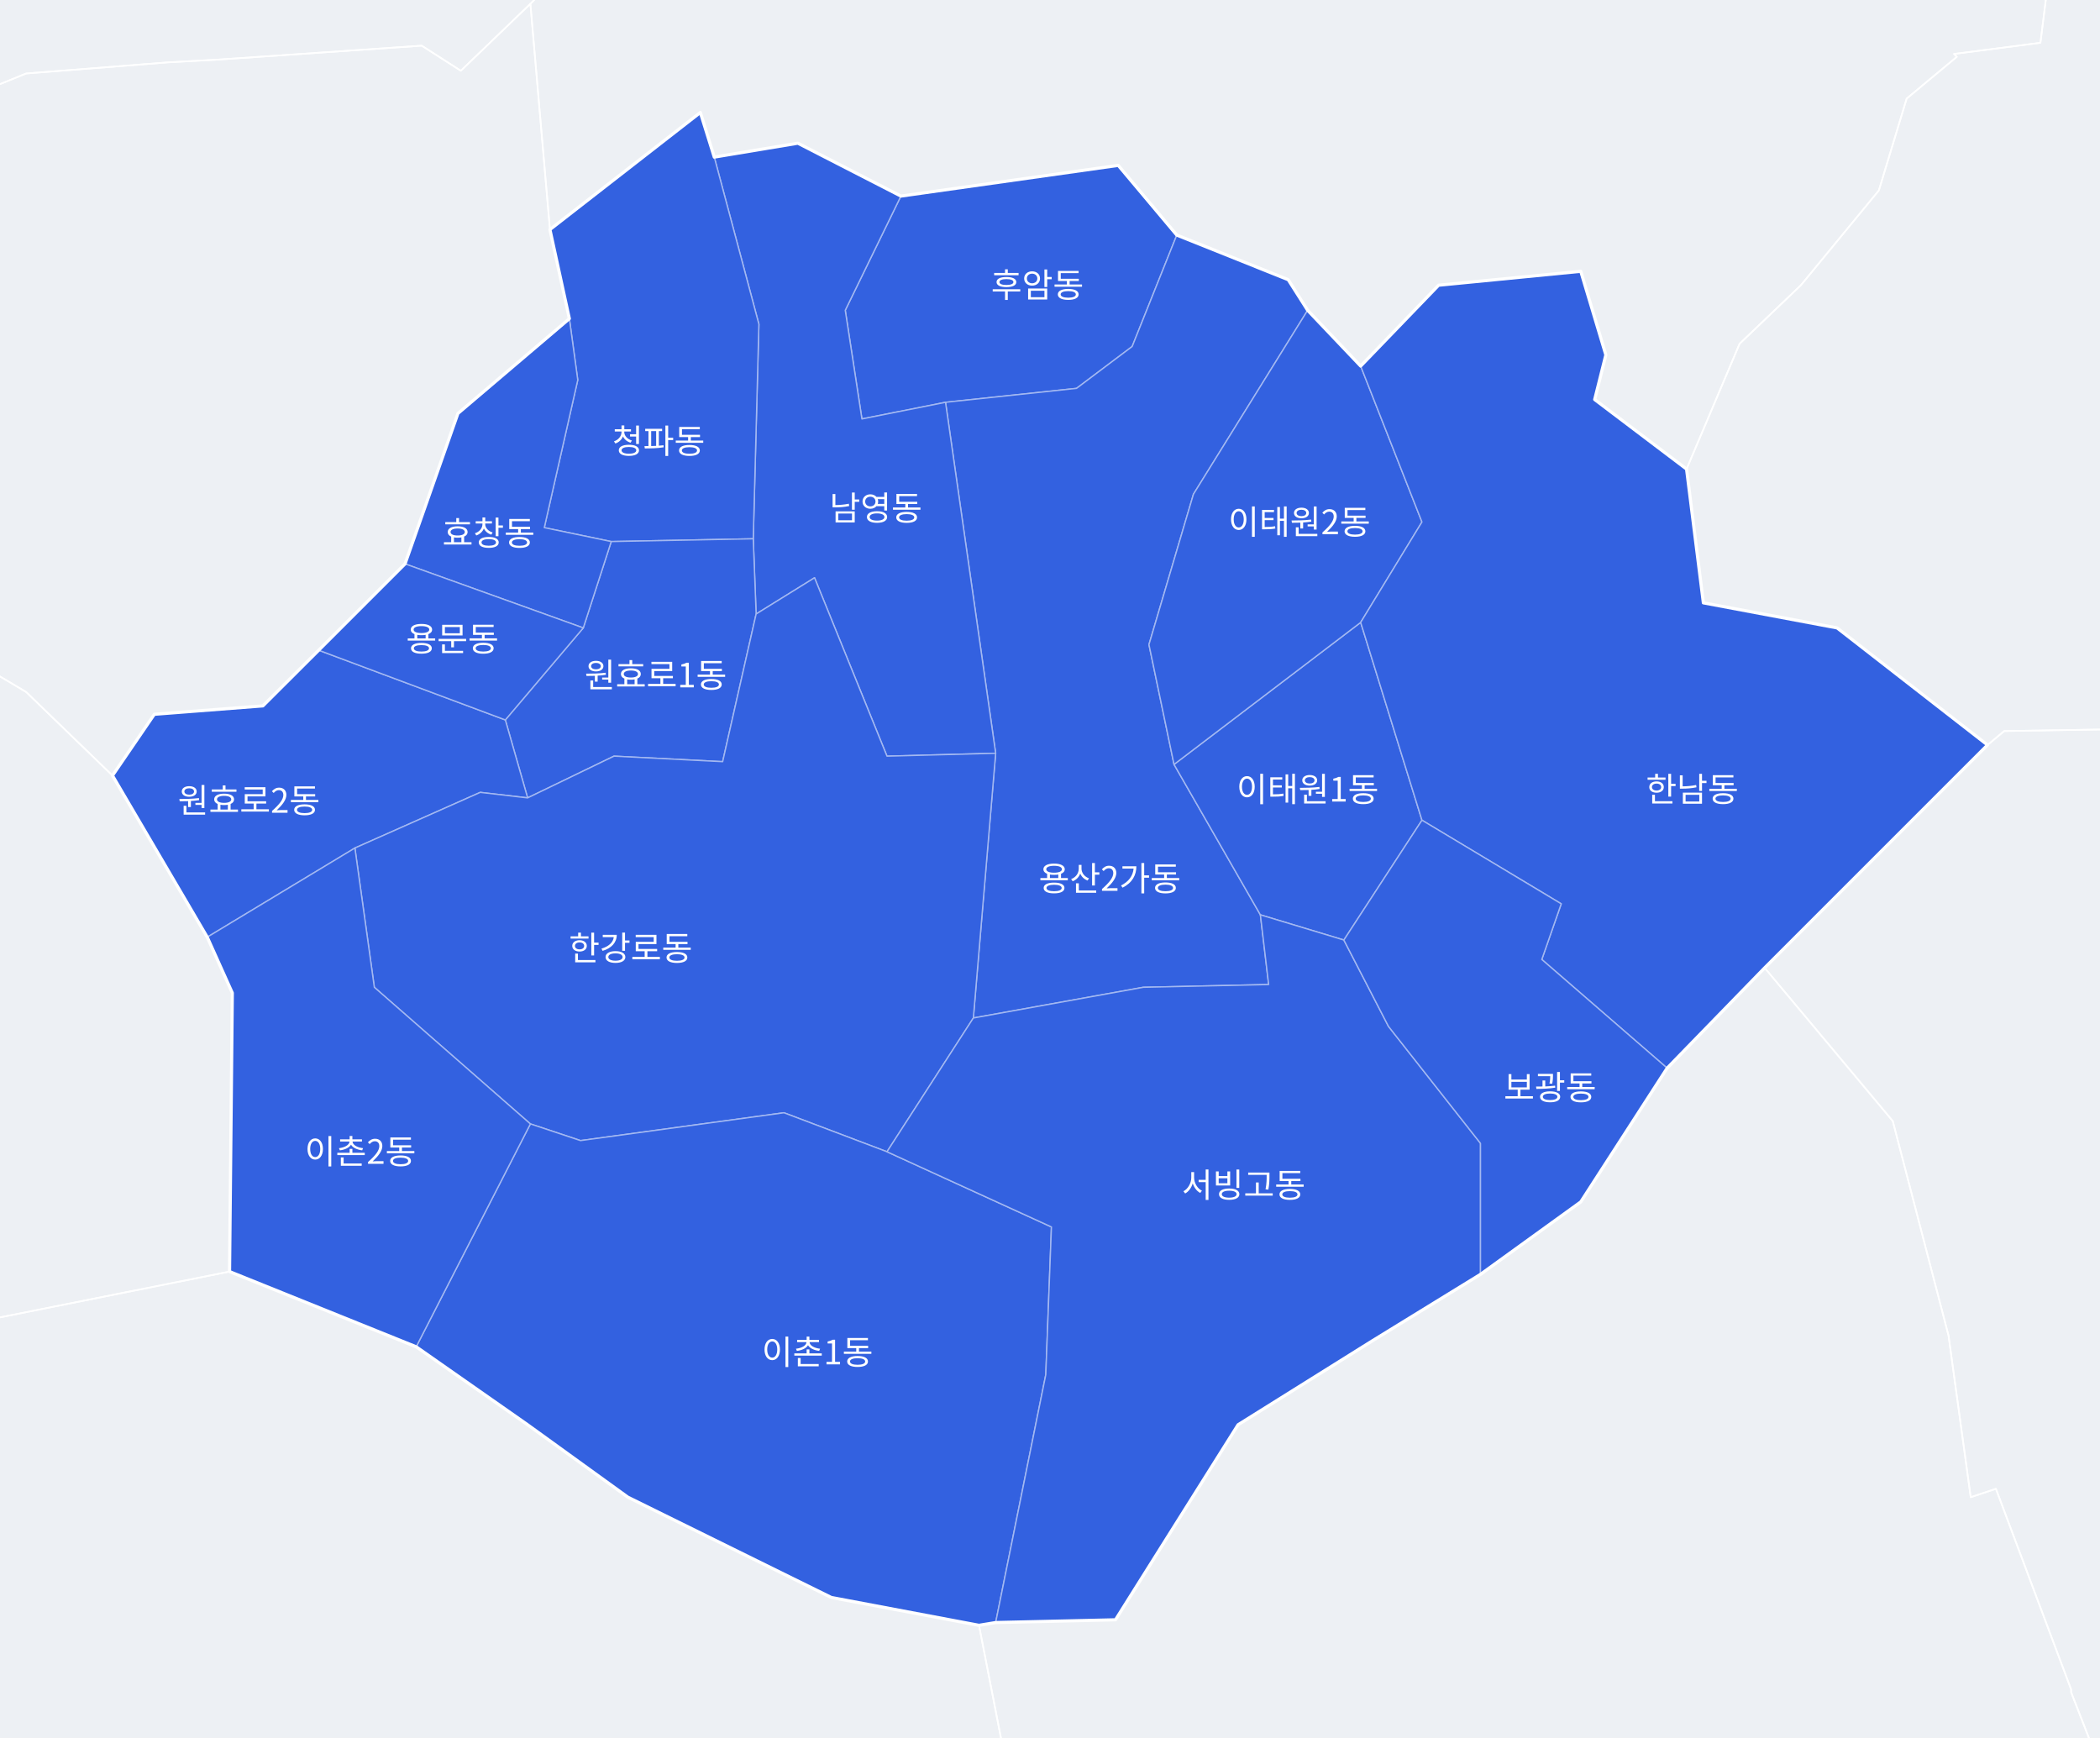
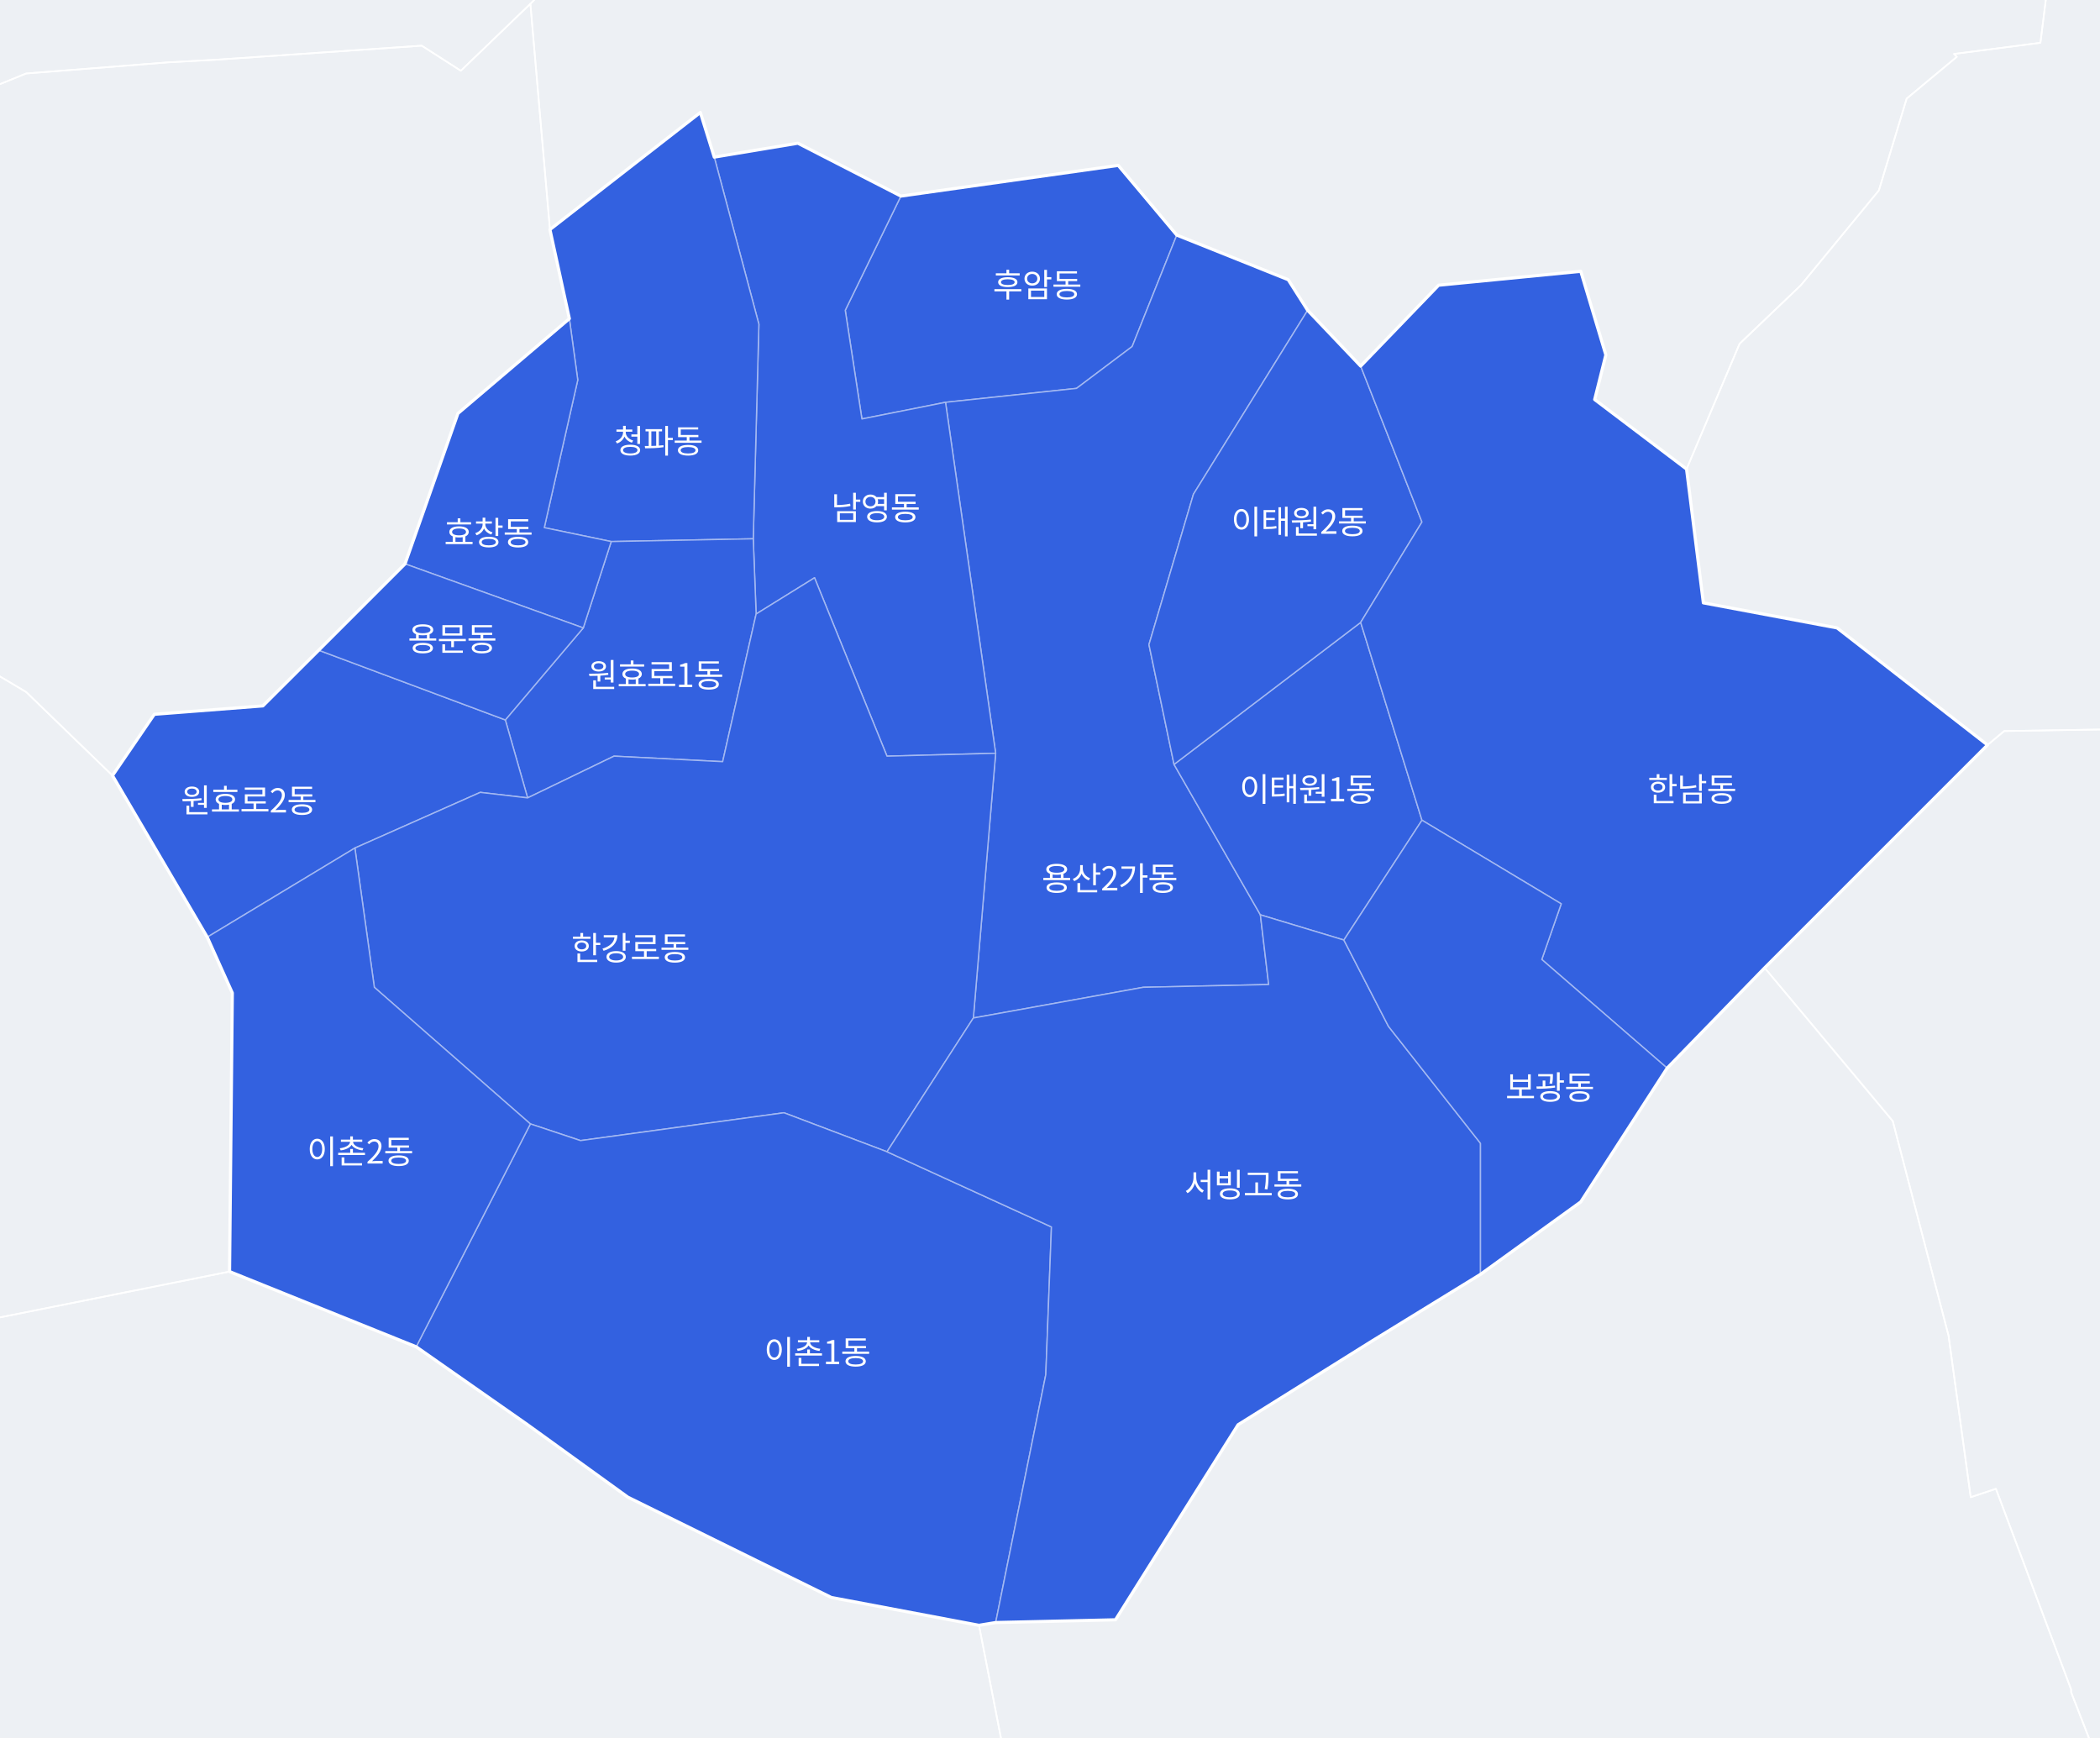
- <svg xmlns="http://www.w3.org/2000/svg" width="1600" height="1324" viewBox="0 0 1600 1324" font-family="'Malgun Gothic','맑은 고딕','Apple SD Gothic Neo','Noto Sans KR','Noto Sans CJK KR',sans-serif">
+ <svg xmlns="http://www.w3.org/2000/svg" width="1600" height="1324" viewBox="0 0 1600 1324" font-family="Pretendard,'Pretendard Variable','Apple SD Gothic Neo','Malgun Gothic','맑은 고딕','Noto Sans KR','Noto Sans CJK KR',sans-serif">
  <g id="배경">
    <path d="M1096.1 217.3L1036.7 278.9 996.3 236.4 981.5 213.1 896.6 179.1 852 126 686.4 149.4 607.9 109.1 544.2 119.7 533.6 85.7 419 174.9 404.1 2.9 407 0 1558.7 0 1554.6 32.6 1488.8 41.1 1490.9 43.3 1452.7 75.1 1431.5 145.1 1372.1 217.3 1325.4 261.9 1285 357.4 1215 304.4 1223.5 270.4 1204.4 206.7Z" fill="#EDF0F4" fill-rule="evenodd" />
    <path d="M1514.3 567.6L1399.7 478.4 1297.8 459.3 1285 357.4 1325.4 261.9 1372.1 217.3 1431.5 145.1 1452.7 75.1 1490.9 43.3 1488.8 41.1 1554.6 32.6 1558.7 0 1600 0 1600 555.8 1527 557Z" fill="#EDF0F4" fill-rule="evenodd" />
    <path d="M128.2 47.5L19.9 56 0 64.1 0 0 407 0 404.1 2.9 351.1 53.9 321.3 34.8 166.4 45.4Z" fill="#EDF0F4" fill-rule="evenodd" />
    <path d="M0 64.1L19.9 56 128.2 47.5 166.4 45.4 321.3 34.8 351.1 53.9 404.1 2.9 419 174.9 433.8 242.8 348.9 315 308.6 429.6 306.5 431.7 242.8 495.4 200.3 537.8 117.6 544.2 85.7 590.9 19.9 527.2 0 515.4Z" fill="#EDF0F4" fill-rule="evenodd" />
    <path d="M0 515.4L19.9 527.2 85.7 590.9 157.9 714 177 756.5 174.9 968.8 0 1003.7Z" fill="#EDF0F4" fill-rule="evenodd" />
    <path d="M0 1324L0 1003.7 174.9 968.8 317.1 1026.1 402 1085.5 478.4 1140.7 633.4 1217.1 745.9 1238.3 762.6 1324Z" fill="#EDF0F4" fill-rule="evenodd" />
    <path d="M762.6 1324L745.9 1238.3 758.6 1236.2 849.9 1234.1 943.3 1085.5 1045.2 1021.8 1128 970.9 1204.4 915.7 1270.2 813.8 1344.5 737.4 1442.1 854.1 1484.6 1017.6 1501.5 1140.7 1520.7 1134.3 1578 1287.2 1578 1289.3 1591.5 1324Z" fill="#EDF0F4" fill-rule="evenodd" />
    <path d="M1600 1324L1591.5 1324 1578 1289.3 1578 1287.2 1520.7 1134.3 1501.5 1140.7 1484.6 1017.6 1442.1 854.1 1344.5 737.4 1514.3 567.6 1527 557 1600 555.8Z" fill="#EDF0F4" fill-rule="evenodd" />
    <path d="M1558.7 0L1554.6 32.6 1488.8 41.1 1490.9 43.3 1452.7 75.1 1431.5 145.1 1372.1 217.3 1325.4 261.9 1285 357.4 1215 304.4 1223.5 270.4 1204.4 206.7 1096.1 217.3 1036.7 278.9 996.3 236.4 981.5 213.1 896.6 179.1 852 126 686.4 149.4 607.9 109.1 544.2 119.7 533.6 85.7 419 174.9 404.1 2.9 407 0" fill="none" stroke="#FFFFFF" stroke-width="1.2" stroke-linejoin="round" stroke-linecap="round" />
    <path d="M1600 555.8L1527 557 1514.3 567.6 1399.7 478.4 1297.8 459.3 1285 357.4 1325.4 261.9 1372.1 217.3 1431.5 145.1 1452.7 75.1 1490.9 43.3 1488.8 41.1 1554.6 32.6 1558.7 0" fill="none" stroke="#FFFFFF" stroke-width="1.2" stroke-linejoin="round" stroke-linecap="round" />
    <path d="M407 0L404.1 2.9 351.1 53.9 321.3 34.8 166.4 45.4 128.2 47.5 19.9 56 0 64.1" fill="none" stroke="#FFFFFF" stroke-width="1.2" stroke-linejoin="round" stroke-linecap="round" />
    <path d="M0 64.1L19.9 56 128.2 47.5 166.4 45.4 321.3 34.8 351.1 53.9 404.1 2.9 419 174.9 433.8 242.8 348.9 315 308.6 429.6 306.5 431.7 242.8 495.4 200.3 537.8 117.6 544.2 85.7 590.9 19.9 527.2 0 515.4" fill="none" stroke="#FFFFFF" stroke-width="1.2" stroke-linejoin="round" stroke-linecap="round" />
    <path d="M0 515.4L19.9 527.2 85.7 590.9 157.9 714 177 756.5 174.9 968.8 0 1003.7" fill="none" stroke="#FFFFFF" stroke-width="1.2" stroke-linejoin="round" stroke-linecap="round" />
    <path d="M0 1003.7L174.9 968.8 317.1 1026.1 402 1085.5 478.4 1140.7 633.4 1217.1 745.9 1238.3 762.6 1324" fill="none" stroke="#FFFFFF" stroke-width="1.2" stroke-linejoin="round" stroke-linecap="round" />
    <path d="M762.6 1324L745.9 1238.3 758.6 1236.2 849.9 1234.1 943.3 1085.5 1045.2 1021.8 1128 970.9 1204.4 915.7 1270.2 813.8 1344.5 737.4 1442.1 854.1 1484.6 1017.6 1501.5 1140.7 1520.7 1134.3 1578 1287.2 1578 1289.3 1591.5 1324" fill="none" stroke="#FFFFFF" stroke-width="1.2" stroke-linejoin="round" stroke-linecap="round" />
    <path d="M1591.5 1324L1578 1289.3 1578 1287.2 1520.7 1134.3 1501.5 1140.7 1484.6 1017.6 1442.1 854.1 1344.5 737.4 1514.3 567.6 1527 557 1600 555.8" fill="none" stroke="#FFFFFF" stroke-width="1.2" stroke-linejoin="round" stroke-linecap="round" />
  </g>
  <g id="대상_내부">
    <path id="서울특별시_용산구_후암동" d="M852 126L686.4 149.4 644 236.4 656.7 319.2 720.4 306.5 820.2 295.9 862.6 264 896.6 179.1Z" fill="#3361E0" fill-rule="evenodd" stroke="#A3B8F1" stroke-width="1" stroke-linejoin="round" />
    <path id="서울특별시_용산구_용산2가동" d="M981.5 213.1L896.6 179.1 862.6 264 820.2 295.9 720.4 306.5 758.6 573.9 741.6 775.6 871.1 752.2 966.6 750.1 960.3 697 894.5 582.4 875.4 491.1 909.3 376.5 996.3 236.4Z" fill="#3361E0" fill-rule="evenodd" stroke="#A3B8F1" stroke-width="1" stroke-linejoin="round" />
    <path id="서울특별시_용산구_남영동" d="M686.4 149.4L607.9 109.1 544.2 119.7 578.2 247 573.9 410.5 576.1 467.8 620.6 440.2 675.8 576.1 758.6 573.9 720.4 306.5 656.7 319.2 644 236.4Z" fill="#3361E0" fill-rule="evenodd" stroke="#A3B8F1" stroke-width="1" stroke-linejoin="round" />
    <path id="서울특별시_용산구_청파동" d="M544.2 119.7L533.6 85.7 419 174.9 433.8 242.8 440.2 289.5 414.7 402 465.7 412.6 573.9 410.5 578.2 247Z" fill="#3361E0" fill-rule="evenodd" stroke="#A3B8F1" stroke-width="1" stroke-linejoin="round" />
    <path id="서울특별시_용산구_원효로1동" d="M576.1 467.8L573.9 410.5 465.7 412.6 444.4 478.4 385 548.5 402 607.9 467.8 576.1 550.6 580.3Z" fill="#3361E0" fill-rule="evenodd" stroke="#A3B8F1" stroke-width="1" stroke-linejoin="round" />
    <path id="서울특별시_용산구_원효로2동" d="M385 548.5L242.8 495.4 200.3 537.8 117.6 544.2 85.7 590.9 157.9 714 270.4 646.1 365.9 603.7 402 607.9Z" fill="#3361E0" fill-rule="evenodd" stroke="#A3B8F1" stroke-width="1" stroke-linejoin="round" />
    <path id="서울특별시_용산구_효창동" d="M433.8 242.8L348.9 315 308.6 429.6 444.4 478.4 465.7 412.6 414.7 402 440.2 289.5Z" fill="#3361E0" fill-rule="evenodd" stroke="#A3B8F1" stroke-width="1" stroke-linejoin="round" />
    <path id="서울특별시_용산구_용문동" d="M444.4 478.4L308.6 429.6 306.5 431.7 242.8 495.4 385 548.5Z" fill="#3361E0" fill-rule="evenodd" stroke="#A3B8F1" stroke-width="1" stroke-linejoin="round" />
    <path id="서울특별시_용산구_한강로동" d="M758.6 573.9L675.8 576.1 620.6 440.2 576.1 467.8 550.6 580.3 467.8 576.1 402 607.9 365.9 603.7 270.4 646.1 285.2 752.2 404.1 856.3 442.3 869 597.3 847.8 675.8 877.5 741.6 775.6Z" fill="#3361E0" fill-rule="evenodd" stroke="#A3B8F1" stroke-width="1" stroke-linejoin="round" />
    <path id="서울특별시_용산구_이촌1동" d="M675.8 877.5L597.3 847.8 442.3 869 404.1 856.3 317.1 1026.1 402 1085.5 478.4 1140.7 633.4 1217.1 745.9 1238.3 758.6 1236.2 796.8 1047.3 801.1 934.8Z" fill="#3361E0" fill-rule="evenodd" stroke="#A3B8F1" stroke-width="1" stroke-linejoin="round" />
    <path id="서울특별시_용산구_이촌2동" d="M404.1 856.3L285.2 752.2 270.4 646.1 157.9 714 177 756.5 174.9 968.8 317.1 1026.1Z" fill="#3361E0" fill-rule="evenodd" stroke="#A3B8F1" stroke-width="1" stroke-linejoin="round" />
    <path id="서울특별시_용산구_이태원1동" d="M1083.4 624.9L1036.7 474.2 894.5 582.4 960.3 697 1023.9 716.2Z" fill="#3361E0" fill-rule="evenodd" stroke="#A3B8F1" stroke-width="1" stroke-linejoin="round" />
    <path id="서울특별시_용산구_이태원2동" d="M1036.7 278.9L996.3 236.4 909.3 376.5 875.4 491.1 894.5 582.4 1036.7 474.2 1083.4 397.7Z" fill="#3361E0" fill-rule="evenodd" stroke="#A3B8F1" stroke-width="1" stroke-linejoin="round" />
    <path id="서울특별시_용산구_한남동" d="M1223.5 270.4L1204.4 206.7 1096.1 217.3 1036.7 278.9 1083.4 397.7 1036.7 474.2 1083.4 624.9 1189.5 688.6 1174.7 731 1270.2 813.8 1344.5 737.4 1514.3 567.6 1399.7 478.4 1297.8 459.3 1285 357.4 1215 304.4Z" fill="#3361E0" fill-rule="evenodd" stroke="#A3B8F1" stroke-width="1" stroke-linejoin="round" />
    <path id="서울특별시_용산구_서빙고동" d="M960.3 697L966.6 750.1 871.1 752.2 741.6 775.6 675.8 877.5 801.1 934.8 796.8 1047.3 758.6 1236.2 849.9 1234.1 943.3 1085.5 1045.2 1021.8 1128 970.9 1128 871.1 1057.9 782 1023.9 716.2Z" fill="#3361E0" fill-rule="evenodd" stroke="#A3B8F1" stroke-width="1" stroke-linejoin="round" />
    <path id="서울특별시_용산구_보광동" d="M1270.2 813.8L1174.7 731 1189.5 688.6 1083.4 624.9 1023.9 716.2 1057.9 782 1128 871.1 1128 970.9 1204.4 915.7Z" fill="#3361E0" fill-rule="evenodd" stroke="#A3B8F1" stroke-width="1" stroke-linejoin="round" />
  </g>
  <g id="대상">
    <path d="M745.9 1238.3L633.4 1217.1 478.4 1140.7 402 1085.5 317.1 1026.1 174.9 968.8 177 756.5 157.9 714 85.7 590.9 117.6 544.2 200.3 537.8 242.8 495.4 306.5 431.7 308.6 429.6 348.9 315 433.8 242.8 419 174.9 533.6 85.7 544.2 119.7 607.9 109.1 686.4 149.4 852 126 896.6 179.1 981.5 213.1 996.3 236.4 1036.7 278.9 1096.1 217.3 1204.4 206.7 1223.5 270.4 1215 304.4 1285 357.4 1297.8 459.3 1399.7 478.4 1514.3 567.6 1344.5 737.4 1270.2 813.8 1204.4 915.7 1128 970.9 1045.2 1021.8 943.3 1085.5 849.9 1234.1 758.6 1236.2 745.9 1238.3" fill="none" stroke="#FFFFFF" stroke-width="2.4" stroke-linejoin="round" stroke-linecap="round" />
  </g>
  <g id="지명" text-anchor="middle">
-     <text x="1289.3" y="610.7" font-size="25.6" font-weight="500" fill="#FFFFFF">한남동</text>
-     <text x="622.8" y="1039.5" font-size="25.6" font-weight="500" fill="#FFFFFF">이촌1동</text>
-     <text x="480.5" y="731.7" font-size="25.6" font-weight="500" fill="#FFFFFF">한강로동</text>
-     <text x="947.5" y="912.2" font-size="25.6" font-weight="500" fill="#FFFFFF">서빙고동</text>
-     <text x="845.6" y="678.7" font-size="25.6" font-weight="500" fill="#FFFFFF">용산2가동</text>
-     <text x="274.6" y="886.7" font-size="25.6" font-weight="500" fill="#FFFFFF">이촌2동</text>
-     <text x="667.3" y="396.4" font-size="25.6" font-weight="500" fill="#FFFFFF">남영동</text>
-     <text x="501.8" y="345.4" font-size="25.6" font-weight="500" fill="#FFFFFF">청파동</text>
-     <text x="1181" y="837.9" font-size="25.6" font-weight="500" fill="#FFFFFF">보광동</text>
-     <text x="990" y="407" font-size="25.6" font-weight="500" fill="#FFFFFF">이태원2동</text>
-     <text x="189.7" y="619.2" font-size="25.6" font-weight="500" fill="#FFFFFF">원효로2동</text>
-     <text x="790.4" y="226.5" font-size="25.6" font-weight="500" fill="#FFFFFF">후암동</text>
-     <text x="996.3" y="610.7" font-size="25.6" font-weight="500" fill="#FFFFFF">이태원1동</text>
-     <text x="499.6" y="523.7" font-size="25.6" font-weight="500" fill="#FFFFFF">원효로1동</text>
-     <text x="372.3" y="415.5" font-size="25.6" font-weight="500" fill="#FFFFFF">효창동</text>
-     <text x="344.7" y="496.1" font-size="25.6" font-weight="500" fill="#FFFFFF">용문동</text>
+     <text x="1289.3" y="610.5" font-size="25" font-weight="500" letter-spacing="-0.5" fill="#FFFFFF">한남동</text>
+     <text x="622.8" y="1039.3" font-size="25" font-weight="500" letter-spacing="-0.5" fill="#FFFFFF">이촌1동</text>
+     <text x="480.5" y="731.5" font-size="25" font-weight="500" letter-spacing="-0.5" fill="#FFFFFF">한강로동</text>
+     <text x="947.5" y="911.9" font-size="25" font-weight="500" letter-spacing="-0.5" fill="#FFFFFF">서빙고동</text>
+     <text x="845.6" y="678.4" font-size="25" font-weight="500" letter-spacing="-0.5" fill="#FFFFFF">용산2가동</text>
+     <text x="274.6" y="886.5" font-size="25" font-weight="500" letter-spacing="-0.5" fill="#FFFFFF">이촌2동</text>
+     <text x="667.3" y="396.1" font-size="25" font-weight="500" letter-spacing="-0.5" fill="#FFFFFF">남영동</text>
+     <text x="501.8" y="345.2" font-size="25" font-weight="500" letter-spacing="-0.5" fill="#FFFFFF">청파동</text>
+     <text x="1181" y="837.6" font-size="25" font-weight="500" letter-spacing="-0.5" fill="#FFFFFF">보광동</text>
+     <text x="990" y="406.7" font-size="25" font-weight="500" letter-spacing="-0.5" fill="#FFFFFF">이태원2동</text>
+     <text x="189.7" y="619" font-size="25" font-weight="500" letter-spacing="-0.5" fill="#FFFFFF">원효로2동</text>
+     <text x="790.4" y="226.3" font-size="25" font-weight="500" letter-spacing="-0.5" fill="#FFFFFF">후암동</text>
+     <text x="996.3" y="610.5" font-size="25" font-weight="500" letter-spacing="-0.5" fill="#FFFFFF">이태원1동</text>
+     <text x="499.6" y="523.5" font-size="25" font-weight="500" letter-spacing="-0.5" fill="#FFFFFF">원효로1동</text>
+     <text x="372.3" y="415.2" font-size="25" font-weight="500" letter-spacing="-0.5" fill="#FFFFFF">효창동</text>
+     <text x="344.7" y="495.9" font-size="25" font-weight="500" letter-spacing="-0.5" fill="#FFFFFF">용문동</text>
  </g>
</svg>
